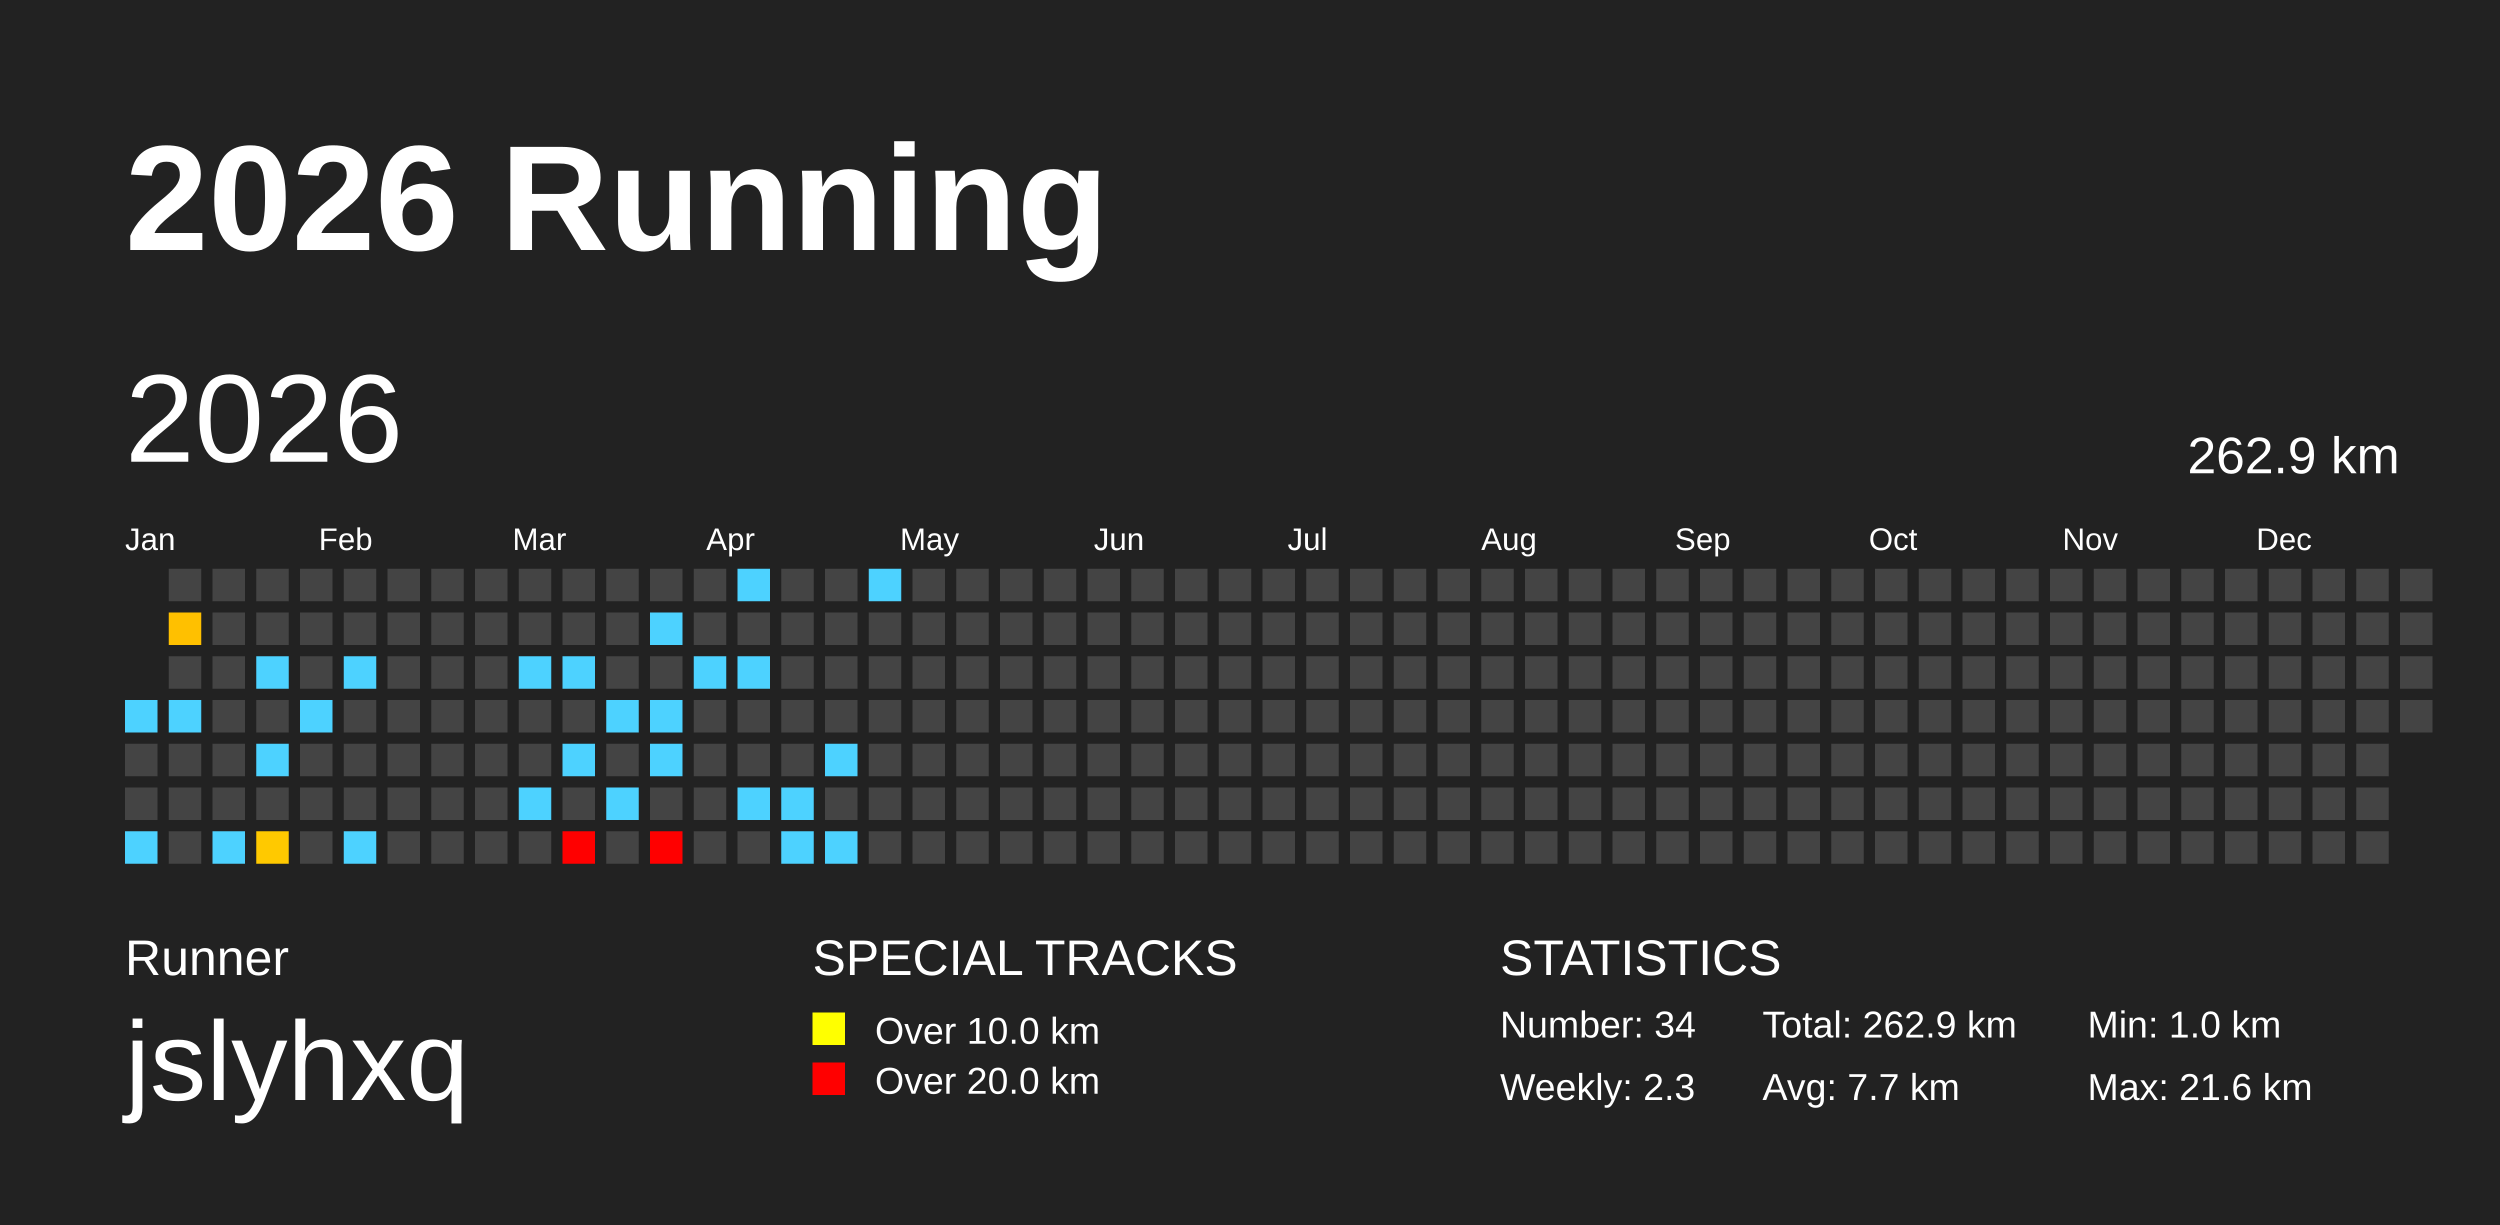
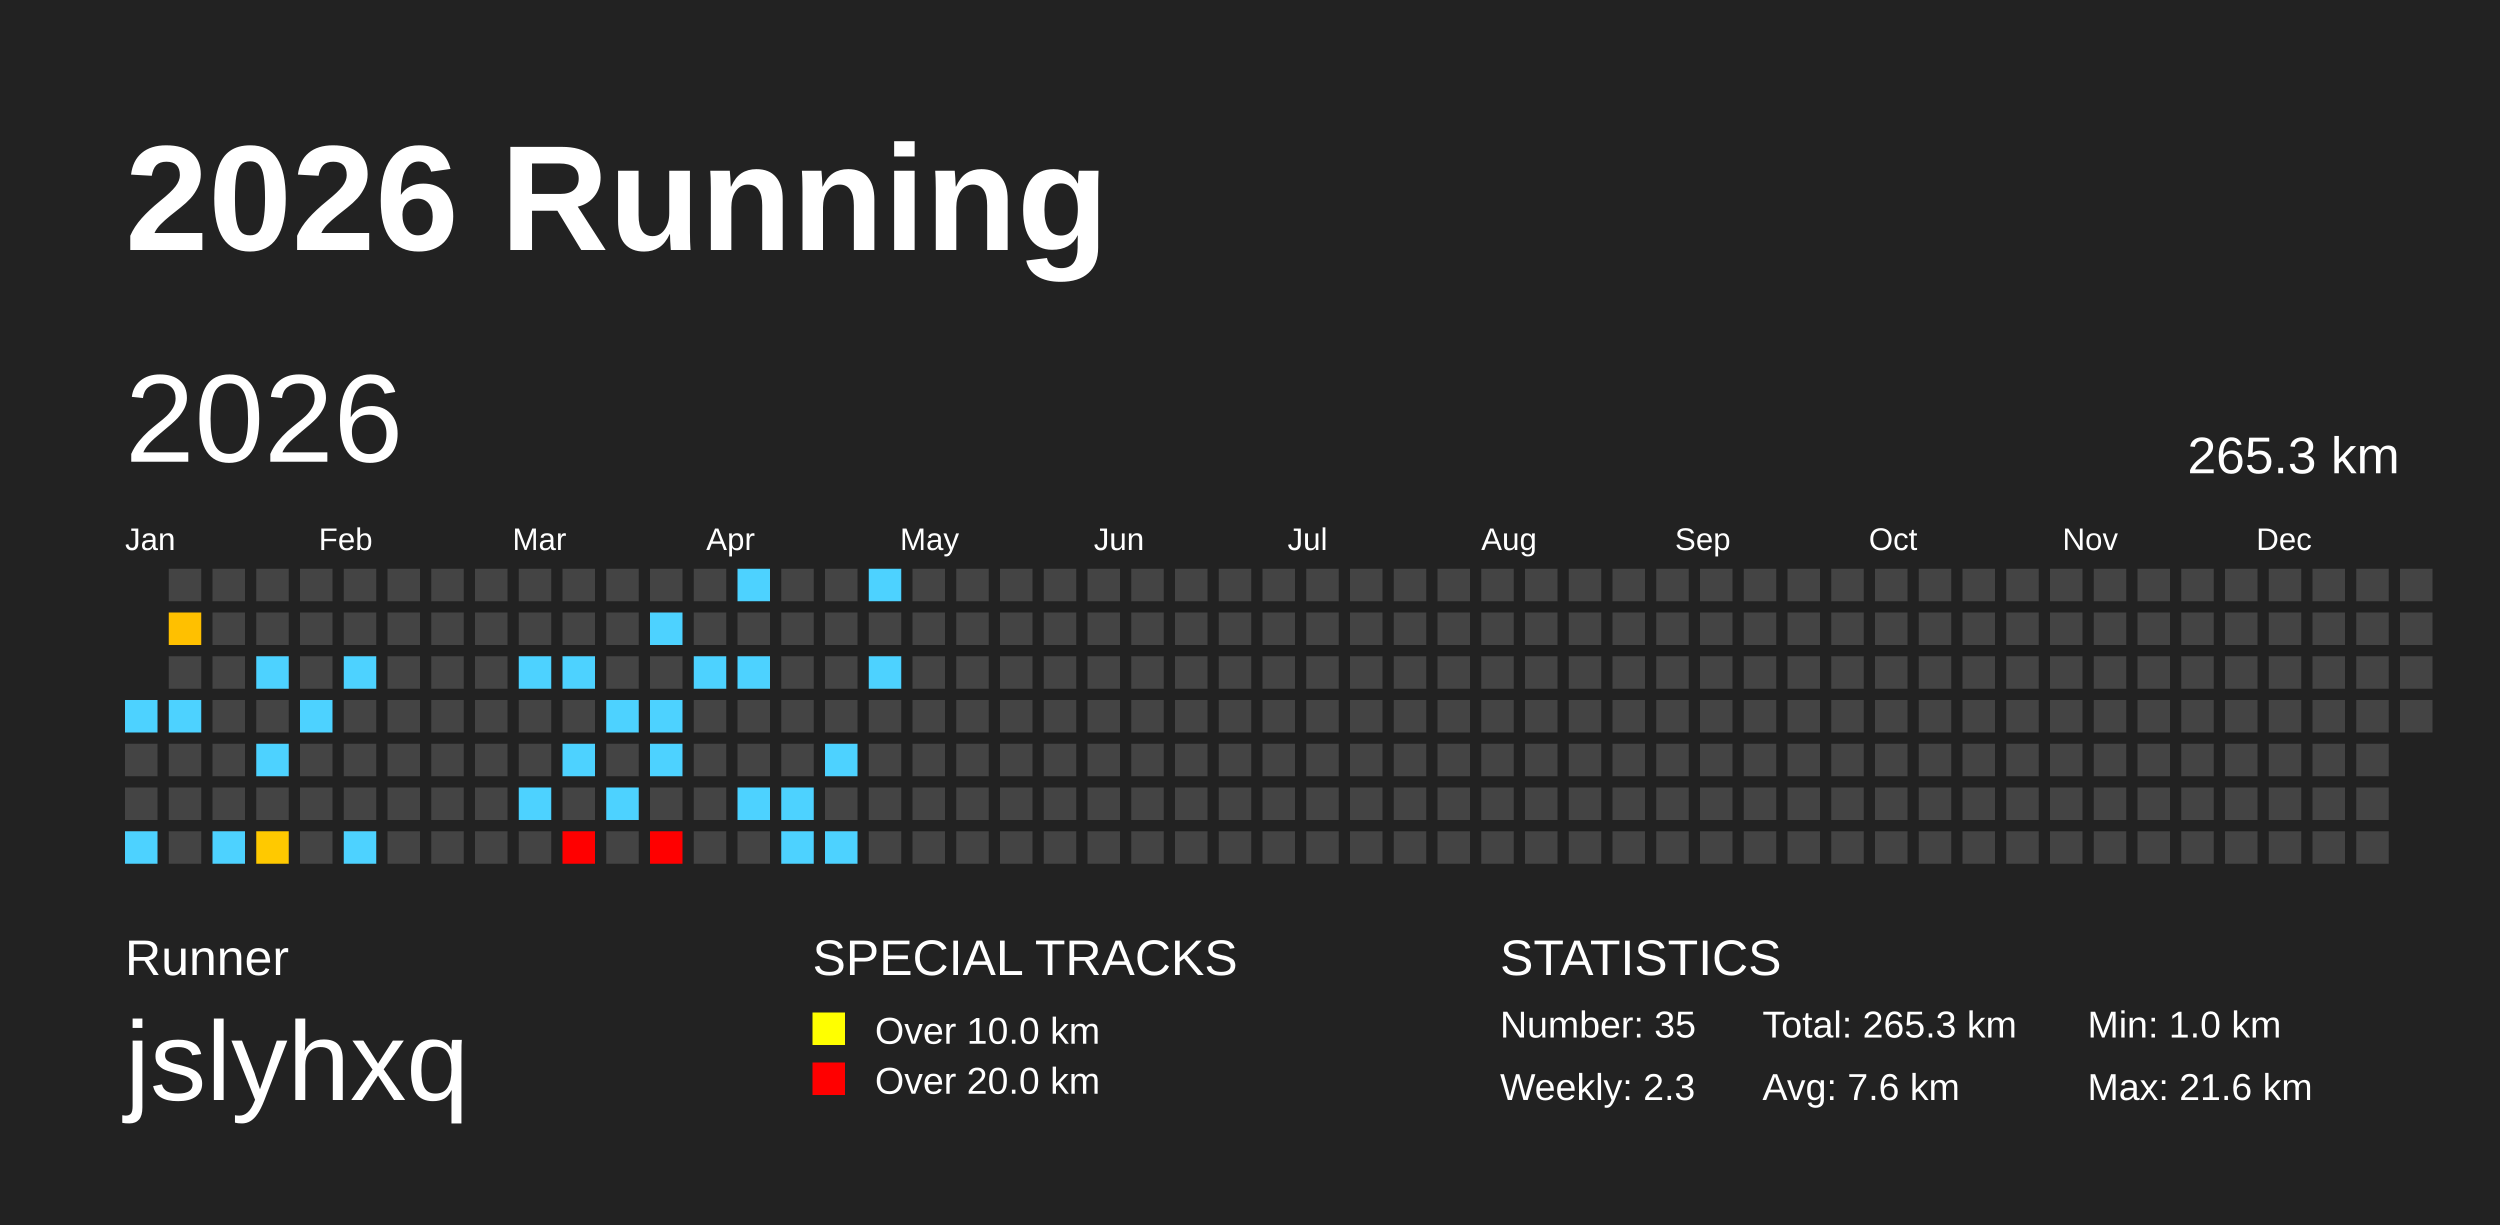
<svg xmlns="http://www.w3.org/2000/svg" baseProfile="full" height="98mm" version="1.1" viewBox="0,0,200,98" width="200mm">
  <defs />
  <rect fill="#222222" height="98" width="200" x="0" y="0" />
  <text fill="#FFFFFF" style="font-size:12px; font-family:Arial; font-weight:bold;" x="10" y="20">2026 Running</text>
  <text fill="#FFFFFF" style="font-size:4px; font-family:Arial" x="10" y="78">Runner</text>
  <text fill="#FFFFFF" style="font-size:9px; font-family:Arial" x="10" y="88">jslyhxq</text>
  <text fill="#FFFFFF" style="font-size:4px; font-family:Arial" x="65" y="78">SPECIAL TRACKS</text>
  <rect fill="yellow" height="2.6" width="2.6" x="65" y="81" />
  <text fill="#FFFFFF" style="font-size:3px; font-family:Arial" x="70" y="83.5">Over 10.0 km</text>
  <rect fill="red" height="2.6" width="2.6" x="65" y="85" />
  <text fill="#FFFFFF" style="font-size:3px; font-family:Arial" x="70" y="87.5">Over 20.0 km</text>
  <text fill="#FFFFFF" style="font-size:4px; font-family:Arial" x="120" y="78">STATISTICS</text>
-   <text fill="#FFFFFF" style="font-size:3px; font-family:Arial" x="120" y="83">Number: 34</text>
+   <text fill="#FFFFFF" style="font-size:3px; font-family:Arial" x="120" y="83">Number: 35</text>
  <text fill="#FFFFFF" style="font-size:3px; font-family:Arial" x="120" y="88">Weekly: 2.3</text>
-   <text fill="#FFFFFF" style="font-size:3px; font-family:Arial" x="141" y="83">Total: 262.9 km</text>
-   <text fill="#FFFFFF" style="font-size:3px; font-family:Arial" x="141" y="88">Avg: 7.7 km</text>
+   <text fill="#FFFFFF" style="font-size:3px; font-family:Arial" x="141" y="83">Total: 265.3 km</text>
+   <text fill="#FFFFFF" style="font-size:3px; font-family:Arial" x="141" y="88">Avg: 7.6 km</text>
  <text fill="#FFFFFF" style="font-size:3px; font-family:Arial" x="167" y="83">Min: 1.0 km</text>
  <text fill="#FFFFFF" style="font-size:3px; font-family:Arial" x="167" y="88">Max: 21.6 km</text>
  <text dominant-baseline="hanging" fill="#FFFFFF" style="font-size:10.0px; font-family:Arial;" x="10" y="30">2026</text>
-   <text dominant-baseline="hanging" fill="#FFFFFF" style="font-size:4.125px; font-family:Arial;" x="175" y="35">262.9 km</text>
+   <text dominant-baseline="hanging" fill="#FFFFFF" style="font-size:4.125px; font-family:Arial;" x="175" y="35">265.3 km</text>
  <text fill="#FFFFFF" style="font-size:2.5px; font-family:Arial" x="10.0" y="44">Jan</text>
  <text fill="#FFFFFF" style="font-size:2.5px; font-family:Arial" x="25.5" y="44">Feb</text>
  <text fill="#FFFFFF" style="font-size:2.5px; font-family:Arial" x="41.0" y="44">Mar</text>
  <text fill="#FFFFFF" style="font-size:2.5px; font-family:Arial" x="56.5" y="44">Apr</text>
  <text fill="#FFFFFF" style="font-size:2.5px; font-family:Arial" x="72.0" y="44">May</text>
  <text fill="#FFFFFF" style="font-size:2.5px; font-family:Arial" x="87.5" y="44">Jun</text>
  <text fill="#FFFFFF" style="font-size:2.5px; font-family:Arial" x="103.0" y="44">Jul</text>
  <text fill="#FFFFFF" style="font-size:2.5px; font-family:Arial" x="118.5" y="44">Aug</text>
  <text fill="#FFFFFF" style="font-size:2.5px; font-family:Arial" x="134.0" y="44">Sep</text>
  <text fill="#FFFFFF" style="font-size:2.5px; font-family:Arial" x="149.5" y="44">Oct</text>
  <text fill="#FFFFFF" style="font-size:2.5px; font-family:Arial" x="165.0" y="44">Nov</text>
  <text fill="#FFFFFF" style="font-size:2.5px; font-family:Arial" x="180.5" y="44">Dec</text>
  <rect fill="#4dd2ff" height="2.6" width="2.6" x="10.0" y="56.0" />
  <rect fill="#444444" height="2.6" width="2.6" x="10.0" y="59.5" />
  <rect fill="#444444" height="2.6" width="2.6" x="10.0" y="63.0" />
  <rect fill="#4dd2ff" height="2.6" width="2.6" x="10.0" y="66.5" />
  <rect fill="#444444" height="2.6" width="2.6" x="13.5" y="45.5" />
  <rect fill="#ffc000" height="2.6" width="2.6" x="13.5" y="49.0" />
  <rect fill="#444444" height="2.6" width="2.6" x="13.5" y="52.5" />
  <rect fill="#4dd2ff" height="2.6" width="2.6" x="13.5" y="56.0" />
  <rect fill="#444444" height="2.6" width="2.6" x="13.5" y="59.5" />
  <rect fill="#444444" height="2.6" width="2.6" x="13.5" y="63.0" />
  <rect fill="#444444" height="2.6" width="2.6" x="13.5" y="66.5" />
  <rect fill="#444444" height="2.6" width="2.6" x="17.0" y="45.5" />
  <rect fill="#444444" height="2.6" width="2.6" x="17.0" y="49.0" />
  <rect fill="#444444" height="2.6" width="2.6" x="17.0" y="52.5" />
  <rect fill="#444444" height="2.6" width="2.6" x="17.0" y="56.0" />
  <rect fill="#444444" height="2.6" width="2.6" x="17.0" y="59.5" />
  <rect fill="#444444" height="2.6" width="2.6" x="17.0" y="63.0" />
  <rect fill="#4dd2ff" height="2.6" width="2.6" x="17.0" y="66.5" />
  <rect fill="#444444" height="2.6" width="2.6" x="20.5" y="45.5" />
  <rect fill="#444444" height="2.6" width="2.6" x="20.5" y="49.0" />
  <rect fill="#4dd2ff" height="2.6" width="2.6" x="20.5" y="52.5" />
  <rect fill="#444444" height="2.6" width="2.6" x="20.5" y="56.0" />
  <rect fill="#4dd2ff" height="2.6" width="2.6" x="20.5" y="59.5" />
  <rect fill="#444444" height="2.6" width="2.6" x="20.5" y="63.0" />
  <rect fill="#ffc900" height="2.6" width="2.6" x="20.5" y="66.5" />
  <rect fill="#444444" height="2.6" width="2.6" x="24.0" y="45.5" />
  <rect fill="#444444" height="2.6" width="2.6" x="24.0" y="49.0" />
  <rect fill="#444444" height="2.6" width="2.6" x="24.0" y="52.5" />
  <rect fill="#4dd2ff" height="2.6" width="2.6" x="24.0" y="56.0" />
  <rect fill="#444444" height="2.6" width="2.6" x="24.0" y="59.5" />
  <rect fill="#444444" height="2.6" width="2.6" x="24.0" y="63.0" />
  <rect fill="#444444" height="2.6" width="2.6" x="24.0" y="66.5" />
  <rect fill="#444444" height="2.6" width="2.6" x="27.5" y="45.5" />
  <rect fill="#444444" height="2.6" width="2.6" x="27.5" y="49.0" />
  <rect fill="#4dd2ff" height="2.6" width="2.6" x="27.5" y="52.5" />
  <rect fill="#444444" height="2.6" width="2.6" x="27.5" y="56.0" />
  <rect fill="#444444" height="2.6" width="2.6" x="27.5" y="59.5" />
  <rect fill="#444444" height="2.6" width="2.6" x="27.5" y="63.0" />
  <rect fill="#4dd2ff" height="2.6" width="2.6" x="27.5" y="66.5" />
  <rect fill="#444444" height="2.6" width="2.6" x="31.0" y="45.5" />
  <rect fill="#444444" height="2.6" width="2.6" x="31.0" y="49.0" />
  <rect fill="#444444" height="2.6" width="2.6" x="31.0" y="52.5" />
  <rect fill="#444444" height="2.6" width="2.6" x="31.0" y="56.0" />
  <rect fill="#444444" height="2.6" width="2.6" x="31.0" y="59.5" />
  <rect fill="#444444" height="2.6" width="2.6" x="31.0" y="63.0" />
  <rect fill="#444444" height="2.6" width="2.6" x="31.0" y="66.5" />
  <rect fill="#444444" height="2.6" width="2.6" x="34.5" y="45.5" />
  <rect fill="#444444" height="2.6" width="2.6" x="34.5" y="49.0" />
  <rect fill="#444444" height="2.6" width="2.6" x="34.5" y="52.5" />
  <rect fill="#444444" height="2.6" width="2.6" x="34.5" y="56.0" />
  <rect fill="#444444" height="2.6" width="2.6" x="34.5" y="59.5" />
  <rect fill="#444444" height="2.6" width="2.6" x="34.5" y="63.0" />
  <rect fill="#444444" height="2.6" width="2.6" x="34.5" y="66.5" />
  <rect fill="#444444" height="2.6" width="2.6" x="38.0" y="45.5" />
  <rect fill="#444444" height="2.6" width="2.6" x="38.0" y="49.0" />
  <rect fill="#444444" height="2.6" width="2.6" x="38.0" y="52.5" />
  <rect fill="#444444" height="2.6" width="2.6" x="38.0" y="56.0" />
  <rect fill="#444444" height="2.6" width="2.6" x="38.0" y="59.5" />
  <rect fill="#444444" height="2.6" width="2.6" x="38.0" y="63.0" />
  <rect fill="#444444" height="2.6" width="2.6" x="38.0" y="66.5" />
  <rect fill="#444444" height="2.6" width="2.6" x="41.5" y="45.5" />
  <rect fill="#444444" height="2.6" width="2.6" x="41.5" y="49.0" />
  <rect fill="#4dd2ff" height="2.6" width="2.6" x="41.5" y="52.5" />
  <rect fill="#444444" height="2.6" width="2.6" x="41.5" y="56.0" />
  <rect fill="#444444" height="2.6" width="2.6" x="41.5" y="59.5" />
  <rect fill="#4dd2ff" height="2.6" width="2.6" x="41.5" y="63.0" />
  <rect fill="#444444" height="2.6" width="2.6" x="41.5" y="66.5" />
  <rect fill="#444444" height="2.6" width="2.6" x="45.0" y="45.5" />
  <rect fill="#444444" height="2.6" width="2.6" x="45.0" y="49.0" />
  <rect fill="#4dd2ff" height="2.6" width="2.6" x="45.0" y="52.5" />
  <rect fill="#444444" height="2.6" width="2.6" x="45.0" y="56.0" />
  <rect fill="#4dd2ff" height="2.6" width="2.6" x="45.0" y="59.5" />
  <rect fill="#444444" height="2.6" width="2.6" x="45.0" y="63.0" />
  <rect fill="red" height="2.6" width="2.6" x="45.0" y="66.5" />
  <rect fill="#444444" height="2.6" width="2.6" x="48.5" y="45.5" />
  <rect fill="#444444" height="2.6" width="2.6" x="48.5" y="49.0" />
  <rect fill="#444444" height="2.6" width="2.6" x="48.5" y="52.5" />
  <rect fill="#4dd2ff" height="2.6" width="2.6" x="48.5" y="56.0" />
  <rect fill="#444444" height="2.6" width="2.6" x="48.5" y="59.5" />
  <rect fill="#4dd2ff" height="2.6" width="2.6" x="48.5" y="63.0" />
  <rect fill="#444444" height="2.6" width="2.6" x="48.5" y="66.5" />
  <rect fill="#444444" height="2.6" width="2.6" x="52.0" y="45.5" />
  <rect fill="#4dd2ff" height="2.6" width="2.6" x="52.0" y="49.0" />
  <rect fill="#444444" height="2.6" width="2.6" x="52.0" y="52.5" />
  <rect fill="#4dd2ff" height="2.6" width="2.6" x="52.0" y="56.0" />
  <rect fill="#4dd2ff" height="2.6" width="2.6" x="52.0" y="59.5" />
  <rect fill="#444444" height="2.6" width="2.6" x="52.0" y="63.0" />
  <rect fill="red" height="2.6" width="2.6" x="52.0" y="66.5" />
  <rect fill="#444444" height="2.6" width="2.6" x="55.5" y="45.5" />
  <rect fill="#444444" height="2.6" width="2.6" x="55.5" y="49.0" />
  <rect fill="#4dd2ff" height="2.6" width="2.6" x="55.5" y="52.5" />
  <rect fill="#444444" height="2.6" width="2.6" x="55.5" y="56.0" />
  <rect fill="#444444" height="2.6" width="2.6" x="55.5" y="59.5" />
  <rect fill="#444444" height="2.6" width="2.6" x="55.5" y="63.0" />
  <rect fill="#444444" height="2.6" width="2.6" x="55.5" y="66.5" />
  <rect fill="#4dd2ff" height="2.6" width="2.6" x="59.0" y="45.5" />
  <rect fill="#444444" height="2.6" width="2.6" x="59.0" y="49.0" />
  <rect fill="#4dd2ff" height="2.6" width="2.6" x="59.0" y="52.5" />
  <rect fill="#444444" height="2.6" width="2.6" x="59.0" y="56.0" />
  <rect fill="#444444" height="2.6" width="2.6" x="59.0" y="59.5" />
  <rect fill="#4dd2ff" height="2.6" width="2.6" x="59.0" y="63.0" />
  <rect fill="#444444" height="2.6" width="2.6" x="59.0" y="66.5" />
  <rect fill="#444444" height="2.6" width="2.6" x="62.5" y="45.5" />
  <rect fill="#444444" height="2.6" width="2.6" x="62.5" y="49.0" />
  <rect fill="#444444" height="2.6" width="2.6" x="62.5" y="52.5" />
  <rect fill="#444444" height="2.6" width="2.6" x="62.5" y="56.0" />
  <rect fill="#444444" height="2.6" width="2.6" x="62.5" y="59.5" />
  <rect fill="#4dd2ff" height="2.6" width="2.6" x="62.5" y="63.0" />
  <rect fill="#4dd2ff" height="2.6" width="2.6" x="62.5" y="66.5" />
  <rect fill="#444444" height="2.6" width="2.6" x="66.0" y="45.5" />
  <rect fill="#444444" height="2.6" width="2.6" x="66.0" y="49.0" />
  <rect fill="#444444" height="2.6" width="2.6" x="66.0" y="52.5" />
  <rect fill="#444444" height="2.6" width="2.6" x="66.0" y="56.0" />
  <rect fill="#4dd2ff" height="2.6" width="2.6" x="66.0" y="59.5" />
  <rect fill="#444444" height="2.6" width="2.6" x="66.0" y="63.0" />
  <rect fill="#4dd2ff" height="2.6" width="2.6" x="66.0" y="66.5" />
  <rect fill="#4dd2ff" height="2.6" width="2.6" x="69.5" y="45.5" />
  <rect fill="#444444" height="2.6" width="2.6" x="69.5" y="49.0" />
-   <rect fill="#444444" height="2.6" width="2.6" x="69.5" y="52.5" />
+   <rect fill="#4dd2ff" height="2.6" width="2.6" x="69.5" y="52.5" />
  <rect fill="#444444" height="2.6" width="2.6" x="69.5" y="56.0" />
  <rect fill="#444444" height="2.6" width="2.6" x="69.5" y="59.5" />
  <rect fill="#444444" height="2.6" width="2.6" x="69.5" y="63.0" />
  <rect fill="#444444" height="2.6" width="2.6" x="69.5" y="66.5" />
  <rect fill="#444444" height="2.6" width="2.6" x="73.0" y="45.5" />
  <rect fill="#444444" height="2.6" width="2.6" x="73.0" y="49.0" />
  <rect fill="#444444" height="2.6" width="2.6" x="73.0" y="52.5" />
  <rect fill="#444444" height="2.6" width="2.6" x="73.0" y="56.0" />
  <rect fill="#444444" height="2.6" width="2.6" x="73.0" y="59.5" />
  <rect fill="#444444" height="2.6" width="2.6" x="73.0" y="63.0" />
  <rect fill="#444444" height="2.6" width="2.6" x="73.0" y="66.5" />
  <rect fill="#444444" height="2.6" width="2.6" x="76.5" y="45.5" />
  <rect fill="#444444" height="2.6" width="2.6" x="76.5" y="49.0" />
  <rect fill="#444444" height="2.6" width="2.6" x="76.5" y="52.5" />
  <rect fill="#444444" height="2.6" width="2.6" x="76.5" y="56.0" />
  <rect fill="#444444" height="2.6" width="2.6" x="76.5" y="59.5" />
  <rect fill="#444444" height="2.6" width="2.6" x="76.5" y="63.0" />
  <rect fill="#444444" height="2.6" width="2.6" x="76.5" y="66.5" />
  <rect fill="#444444" height="2.6" width="2.6" x="80.0" y="45.5" />
  <rect fill="#444444" height="2.6" width="2.6" x="80.0" y="49.0" />
  <rect fill="#444444" height="2.6" width="2.6" x="80.0" y="52.5" />
  <rect fill="#444444" height="2.6" width="2.6" x="80.0" y="56.0" />
  <rect fill="#444444" height="2.6" width="2.6" x="80.0" y="59.5" />
  <rect fill="#444444" height="2.6" width="2.6" x="80.0" y="63.0" />
  <rect fill="#444444" height="2.6" width="2.6" x="80.0" y="66.5" />
  <rect fill="#444444" height="2.6" width="2.6" x="83.5" y="45.5" />
  <rect fill="#444444" height="2.6" width="2.6" x="83.5" y="49.0" />
  <rect fill="#444444" height="2.6" width="2.6" x="83.5" y="52.5" />
  <rect fill="#444444" height="2.6" width="2.6" x="83.5" y="56.0" />
  <rect fill="#444444" height="2.6" width="2.6" x="83.5" y="59.5" />
  <rect fill="#444444" height="2.6" width="2.6" x="83.5" y="63.0" />
  <rect fill="#444444" height="2.6" width="2.6" x="83.5" y="66.5" />
  <rect fill="#444444" height="2.6" width="2.6" x="87.0" y="45.5" />
  <rect fill="#444444" height="2.6" width="2.6" x="87.0" y="49.0" />
  <rect fill="#444444" height="2.6" width="2.6" x="87.0" y="52.5" />
  <rect fill="#444444" height="2.6" width="2.6" x="87.0" y="56.0" />
  <rect fill="#444444" height="2.6" width="2.6" x="87.0" y="59.5" />
  <rect fill="#444444" height="2.6" width="2.6" x="87.0" y="63.0" />
  <rect fill="#444444" height="2.6" width="2.6" x="87.0" y="66.5" />
  <rect fill="#444444" height="2.6" width="2.6" x="90.5" y="45.5" />
  <rect fill="#444444" height="2.6" width="2.6" x="90.5" y="49.0" />
  <rect fill="#444444" height="2.6" width="2.6" x="90.5" y="52.5" />
  <rect fill="#444444" height="2.6" width="2.6" x="90.5" y="56.0" />
  <rect fill="#444444" height="2.6" width="2.6" x="90.5" y="59.5" />
  <rect fill="#444444" height="2.6" width="2.6" x="90.5" y="63.0" />
  <rect fill="#444444" height="2.6" width="2.6" x="90.5" y="66.5" />
  <rect fill="#444444" height="2.6" width="2.6" x="94.0" y="45.5" />
  <rect fill="#444444" height="2.6" width="2.6" x="94.0" y="49.0" />
  <rect fill="#444444" height="2.6" width="2.6" x="94.0" y="52.5" />
  <rect fill="#444444" height="2.6" width="2.6" x="94.0" y="56.0" />
  <rect fill="#444444" height="2.6" width="2.6" x="94.0" y="59.5" />
  <rect fill="#444444" height="2.6" width="2.6" x="94.0" y="63.0" />
  <rect fill="#444444" height="2.6" width="2.6" x="94.0" y="66.5" />
  <rect fill="#444444" height="2.6" width="2.6" x="97.5" y="45.5" />
  <rect fill="#444444" height="2.6" width="2.6" x="97.5" y="49.0" />
  <rect fill="#444444" height="2.6" width="2.6" x="97.5" y="52.5" />
  <rect fill="#444444" height="2.6" width="2.6" x="97.5" y="56.0" />
  <rect fill="#444444" height="2.6" width="2.6" x="97.5" y="59.5" />
  <rect fill="#444444" height="2.6" width="2.6" x="97.5" y="63.0" />
  <rect fill="#444444" height="2.6" width="2.6" x="97.5" y="66.5" />
  <rect fill="#444444" height="2.6" width="2.6" x="101.0" y="45.5" />
  <rect fill="#444444" height="2.6" width="2.6" x="101.0" y="49.0" />
  <rect fill="#444444" height="2.6" width="2.6" x="101.0" y="52.5" />
  <rect fill="#444444" height="2.6" width="2.6" x="101.0" y="56.0" />
  <rect fill="#444444" height="2.6" width="2.6" x="101.0" y="59.5" />
  <rect fill="#444444" height="2.6" width="2.6" x="101.0" y="63.0" />
  <rect fill="#444444" height="2.6" width="2.6" x="101.0" y="66.5" />
  <rect fill="#444444" height="2.6" width="2.6" x="104.5" y="45.5" />
  <rect fill="#444444" height="2.6" width="2.6" x="104.5" y="49.0" />
  <rect fill="#444444" height="2.6" width="2.6" x="104.5" y="52.5" />
  <rect fill="#444444" height="2.6" width="2.6" x="104.5" y="56.0" />
  <rect fill="#444444" height="2.6" width="2.6" x="104.5" y="59.5" />
  <rect fill="#444444" height="2.6" width="2.6" x="104.5" y="63.0" />
  <rect fill="#444444" height="2.6" width="2.6" x="104.5" y="66.5" />
  <rect fill="#444444" height="2.6" width="2.6" x="108.0" y="45.5" />
  <rect fill="#444444" height="2.6" width="2.6" x="108.0" y="49.0" />
  <rect fill="#444444" height="2.6" width="2.6" x="108.0" y="52.5" />
  <rect fill="#444444" height="2.6" width="2.6" x="108.0" y="56.0" />
  <rect fill="#444444" height="2.6" width="2.6" x="108.0" y="59.5" />
  <rect fill="#444444" height="2.6" width="2.6" x="108.0" y="63.0" />
  <rect fill="#444444" height="2.6" width="2.6" x="108.0" y="66.5" />
  <rect fill="#444444" height="2.6" width="2.6" x="111.5" y="45.5" />
  <rect fill="#444444" height="2.6" width="2.6" x="111.5" y="49.0" />
  <rect fill="#444444" height="2.6" width="2.6" x="111.5" y="52.5" />
  <rect fill="#444444" height="2.6" width="2.6" x="111.5" y="56.0" />
  <rect fill="#444444" height="2.6" width="2.6" x="111.5" y="59.5" />
  <rect fill="#444444" height="2.6" width="2.6" x="111.5" y="63.0" />
  <rect fill="#444444" height="2.6" width="2.6" x="111.5" y="66.5" />
  <rect fill="#444444" height="2.6" width="2.6" x="115.0" y="45.5" />
  <rect fill="#444444" height="2.6" width="2.6" x="115.0" y="49.0" />
  <rect fill="#444444" height="2.6" width="2.6" x="115.0" y="52.5" />
  <rect fill="#444444" height="2.6" width="2.6" x="115.0" y="56.0" />
  <rect fill="#444444" height="2.6" width="2.6" x="115.0" y="59.5" />
  <rect fill="#444444" height="2.6" width="2.6" x="115.0" y="63.0" />
  <rect fill="#444444" height="2.6" width="2.6" x="115.0" y="66.5" />
  <rect fill="#444444" height="2.6" width="2.6" x="118.5" y="45.5" />
  <rect fill="#444444" height="2.6" width="2.6" x="118.5" y="49.0" />
  <rect fill="#444444" height="2.6" width="2.6" x="118.5" y="52.5" />
  <rect fill="#444444" height="2.6" width="2.6" x="118.5" y="56.0" />
  <rect fill="#444444" height="2.6" width="2.6" x="118.5" y="59.5" />
  <rect fill="#444444" height="2.6" width="2.6" x="118.5" y="63.0" />
  <rect fill="#444444" height="2.6" width="2.6" x="118.5" y="66.5" />
  <rect fill="#444444" height="2.6" width="2.6" x="122.0" y="45.5" />
  <rect fill="#444444" height="2.6" width="2.6" x="122.0" y="49.0" />
  <rect fill="#444444" height="2.6" width="2.6" x="122.0" y="52.5" />
  <rect fill="#444444" height="2.6" width="2.6" x="122.0" y="56.0" />
  <rect fill="#444444" height="2.6" width="2.6" x="122.0" y="59.5" />
  <rect fill="#444444" height="2.6" width="2.6" x="122.0" y="63.0" />
  <rect fill="#444444" height="2.6" width="2.6" x="122.0" y="66.5" />
  <rect fill="#444444" height="2.6" width="2.6" x="125.5" y="45.5" />
  <rect fill="#444444" height="2.6" width="2.6" x="125.5" y="49.0" />
  <rect fill="#444444" height="2.6" width="2.6" x="125.5" y="52.5" />
  <rect fill="#444444" height="2.6" width="2.6" x="125.5" y="56.0" />
  <rect fill="#444444" height="2.6" width="2.6" x="125.5" y="59.5" />
  <rect fill="#444444" height="2.6" width="2.6" x="125.5" y="63.0" />
  <rect fill="#444444" height="2.6" width="2.6" x="125.5" y="66.5" />
  <rect fill="#444444" height="2.6" width="2.6" x="129.0" y="45.5" />
  <rect fill="#444444" height="2.6" width="2.6" x="129.0" y="49.0" />
  <rect fill="#444444" height="2.6" width="2.6" x="129.0" y="52.5" />
  <rect fill="#444444" height="2.6" width="2.6" x="129.0" y="56.0" />
  <rect fill="#444444" height="2.6" width="2.6" x="129.0" y="59.5" />
  <rect fill="#444444" height="2.6" width="2.6" x="129.0" y="63.0" />
  <rect fill="#444444" height="2.6" width="2.6" x="129.0" y="66.5" />
  <rect fill="#444444" height="2.6" width="2.6" x="132.5" y="45.5" />
  <rect fill="#444444" height="2.6" width="2.6" x="132.5" y="49.0" />
  <rect fill="#444444" height="2.6" width="2.6" x="132.5" y="52.5" />
  <rect fill="#444444" height="2.6" width="2.6" x="132.5" y="56.0" />
  <rect fill="#444444" height="2.6" width="2.6" x="132.5" y="59.5" />
  <rect fill="#444444" height="2.6" width="2.6" x="132.5" y="63.0" />
  <rect fill="#444444" height="2.6" width="2.6" x="132.5" y="66.5" />
  <rect fill="#444444" height="2.6" width="2.6" x="136.0" y="45.5" />
  <rect fill="#444444" height="2.6" width="2.6" x="136.0" y="49.0" />
  <rect fill="#444444" height="2.6" width="2.6" x="136.0" y="52.5" />
  <rect fill="#444444" height="2.6" width="2.6" x="136.0" y="56.0" />
  <rect fill="#444444" height="2.6" width="2.6" x="136.0" y="59.5" />
  <rect fill="#444444" height="2.6" width="2.6" x="136.0" y="63.0" />
  <rect fill="#444444" height="2.6" width="2.6" x="136.0" y="66.5" />
  <rect fill="#444444" height="2.6" width="2.6" x="139.5" y="45.5" />
  <rect fill="#444444" height="2.6" width="2.6" x="139.5" y="49.0" />
  <rect fill="#444444" height="2.6" width="2.6" x="139.5" y="52.5" />
  <rect fill="#444444" height="2.6" width="2.6" x="139.5" y="56.0" />
  <rect fill="#444444" height="2.6" width="2.6" x="139.5" y="59.5" />
  <rect fill="#444444" height="2.6" width="2.6" x="139.5" y="63.0" />
  <rect fill="#444444" height="2.6" width="2.6" x="139.5" y="66.5" />
  <rect fill="#444444" height="2.6" width="2.6" x="143.0" y="45.5" />
  <rect fill="#444444" height="2.6" width="2.6" x="143.0" y="49.0" />
  <rect fill="#444444" height="2.6" width="2.6" x="143.0" y="52.5" />
  <rect fill="#444444" height="2.6" width="2.6" x="143.0" y="56.0" />
  <rect fill="#444444" height="2.6" width="2.6" x="143.0" y="59.5" />
  <rect fill="#444444" height="2.6" width="2.6" x="143.0" y="63.0" />
  <rect fill="#444444" height="2.6" width="2.6" x="143.0" y="66.5" />
  <rect fill="#444444" height="2.6" width="2.6" x="146.5" y="45.5" />
  <rect fill="#444444" height="2.6" width="2.6" x="146.5" y="49.0" />
  <rect fill="#444444" height="2.6" width="2.6" x="146.5" y="52.5" />
  <rect fill="#444444" height="2.6" width="2.6" x="146.5" y="56.0" />
  <rect fill="#444444" height="2.6" width="2.6" x="146.5" y="59.5" />
  <rect fill="#444444" height="2.6" width="2.6" x="146.5" y="63.0" />
  <rect fill="#444444" height="2.6" width="2.6" x="146.5" y="66.5" />
  <rect fill="#444444" height="2.6" width="2.6" x="150.0" y="45.5" />
  <rect fill="#444444" height="2.6" width="2.6" x="150.0" y="49.0" />
  <rect fill="#444444" height="2.6" width="2.6" x="150.0" y="52.5" />
  <rect fill="#444444" height="2.6" width="2.6" x="150.0" y="56.0" />
  <rect fill="#444444" height="2.6" width="2.6" x="150.0" y="59.5" />
  <rect fill="#444444" height="2.6" width="2.6" x="150.0" y="63.0" />
  <rect fill="#444444" height="2.6" width="2.6" x="150.0" y="66.5" />
  <rect fill="#444444" height="2.6" width="2.6" x="153.5" y="45.5" />
  <rect fill="#444444" height="2.6" width="2.6" x="153.5" y="49.0" />
  <rect fill="#444444" height="2.6" width="2.6" x="153.5" y="52.5" />
  <rect fill="#444444" height="2.6" width="2.6" x="153.5" y="56.0" />
  <rect fill="#444444" height="2.6" width="2.6" x="153.5" y="59.5" />
  <rect fill="#444444" height="2.6" width="2.6" x="153.5" y="63.0" />
  <rect fill="#444444" height="2.6" width="2.6" x="153.5" y="66.5" />
  <rect fill="#444444" height="2.6" width="2.6" x="157.0" y="45.5" />
  <rect fill="#444444" height="2.6" width="2.6" x="157.0" y="49.0" />
  <rect fill="#444444" height="2.6" width="2.6" x="157.0" y="52.5" />
  <rect fill="#444444" height="2.6" width="2.6" x="157.0" y="56.0" />
  <rect fill="#444444" height="2.6" width="2.6" x="157.0" y="59.5" />
  <rect fill="#444444" height="2.6" width="2.6" x="157.0" y="63.0" />
  <rect fill="#444444" height="2.6" width="2.6" x="157.0" y="66.5" />
  <rect fill="#444444" height="2.6" width="2.6" x="160.5" y="45.5" />
  <rect fill="#444444" height="2.6" width="2.6" x="160.5" y="49.0" />
  <rect fill="#444444" height="2.6" width="2.6" x="160.5" y="52.5" />
  <rect fill="#444444" height="2.6" width="2.6" x="160.5" y="56.0" />
  <rect fill="#444444" height="2.6" width="2.6" x="160.5" y="59.5" />
  <rect fill="#444444" height="2.6" width="2.6" x="160.5" y="63.0" />
  <rect fill="#444444" height="2.6" width="2.6" x="160.5" y="66.5" />
  <rect fill="#444444" height="2.6" width="2.6" x="164.0" y="45.5" />
  <rect fill="#444444" height="2.6" width="2.6" x="164.0" y="49.0" />
  <rect fill="#444444" height="2.6" width="2.6" x="164.0" y="52.5" />
  <rect fill="#444444" height="2.6" width="2.6" x="164.0" y="56.0" />
  <rect fill="#444444" height="2.6" width="2.6" x="164.0" y="59.5" />
  <rect fill="#444444" height="2.6" width="2.6" x="164.0" y="63.0" />
  <rect fill="#444444" height="2.6" width="2.6" x="164.0" y="66.5" />
  <rect fill="#444444" height="2.6" width="2.6" x="167.5" y="45.5" />
  <rect fill="#444444" height="2.6" width="2.6" x="167.5" y="49.0" />
  <rect fill="#444444" height="2.6" width="2.6" x="167.5" y="52.5" />
  <rect fill="#444444" height="2.6" width="2.6" x="167.5" y="56.0" />
  <rect fill="#444444" height="2.6" width="2.6" x="167.5" y="59.5" />
  <rect fill="#444444" height="2.6" width="2.6" x="167.5" y="63.0" />
  <rect fill="#444444" height="2.6" width="2.6" x="167.5" y="66.5" />
  <rect fill="#444444" height="2.6" width="2.6" x="171.0" y="45.5" />
  <rect fill="#444444" height="2.6" width="2.6" x="171.0" y="49.0" />
  <rect fill="#444444" height="2.6" width="2.6" x="171.0" y="52.5" />
  <rect fill="#444444" height="2.6" width="2.6" x="171.0" y="56.0" />
  <rect fill="#444444" height="2.6" width="2.6" x="171.0" y="59.5" />
  <rect fill="#444444" height="2.6" width="2.6" x="171.0" y="63.0" />
  <rect fill="#444444" height="2.6" width="2.6" x="171.0" y="66.5" />
  <rect fill="#444444" height="2.6" width="2.6" x="174.5" y="45.5" />
  <rect fill="#444444" height="2.6" width="2.6" x="174.5" y="49.0" />
  <rect fill="#444444" height="2.6" width="2.6" x="174.5" y="52.5" />
  <rect fill="#444444" height="2.6" width="2.6" x="174.5" y="56.0" />
  <rect fill="#444444" height="2.6" width="2.6" x="174.5" y="59.5" />
  <rect fill="#444444" height="2.6" width="2.6" x="174.5" y="63.0" />
  <rect fill="#444444" height="2.6" width="2.6" x="174.5" y="66.5" />
  <rect fill="#444444" height="2.6" width="2.6" x="178.0" y="45.5" />
  <rect fill="#444444" height="2.6" width="2.6" x="178.0" y="49.0" />
  <rect fill="#444444" height="2.6" width="2.6" x="178.0" y="52.5" />
  <rect fill="#444444" height="2.6" width="2.6" x="178.0" y="56.0" />
  <rect fill="#444444" height="2.6" width="2.6" x="178.0" y="59.5" />
  <rect fill="#444444" height="2.6" width="2.6" x="178.0" y="63.0" />
  <rect fill="#444444" height="2.6" width="2.6" x="178.0" y="66.5" />
  <rect fill="#444444" height="2.6" width="2.6" x="181.5" y="45.5" />
  <rect fill="#444444" height="2.6" width="2.6" x="181.5" y="49.0" />
  <rect fill="#444444" height="2.6" width="2.6" x="181.5" y="52.5" />
  <rect fill="#444444" height="2.6" width="2.6" x="181.5" y="56.0" />
  <rect fill="#444444" height="2.6" width="2.6" x="181.5" y="59.5" />
  <rect fill="#444444" height="2.6" width="2.6" x="181.5" y="63.0" />
  <rect fill="#444444" height="2.6" width="2.6" x="181.5" y="66.5" />
  <rect fill="#444444" height="2.6" width="2.6" x="185.0" y="45.5" />
  <rect fill="#444444" height="2.6" width="2.6" x="185.0" y="49.0" />
  <rect fill="#444444" height="2.6" width="2.6" x="185.0" y="52.5" />
  <rect fill="#444444" height="2.6" width="2.6" x="185.0" y="56.0" />
  <rect fill="#444444" height="2.6" width="2.6" x="185.0" y="59.5" />
  <rect fill="#444444" height="2.6" width="2.6" x="185.0" y="63.0" />
  <rect fill="#444444" height="2.6" width="2.6" x="185.0" y="66.5" />
  <rect fill="#444444" height="2.6" width="2.6" x="188.5" y="45.5" />
  <rect fill="#444444" height="2.6" width="2.6" x="188.5" y="49.0" />
  <rect fill="#444444" height="2.6" width="2.6" x="188.5" y="52.5" />
  <rect fill="#444444" height="2.6" width="2.6" x="188.5" y="56.0" />
  <rect fill="#444444" height="2.6" width="2.6" x="188.5" y="59.5" />
  <rect fill="#444444" height="2.6" width="2.6" x="188.5" y="63.0" />
  <rect fill="#444444" height="2.6" width="2.6" x="188.5" y="66.5" />
  <rect fill="#444444" height="2.6" width="2.6" x="192.0" y="45.5" />
  <rect fill="#444444" height="2.6" width="2.6" x="192.0" y="49.0" />
  <rect fill="#444444" height="2.6" width="2.6" x="192.0" y="52.5" />
  <rect fill="#444444" height="2.6" width="2.6" x="192.0" y="56.0" />
</svg>
